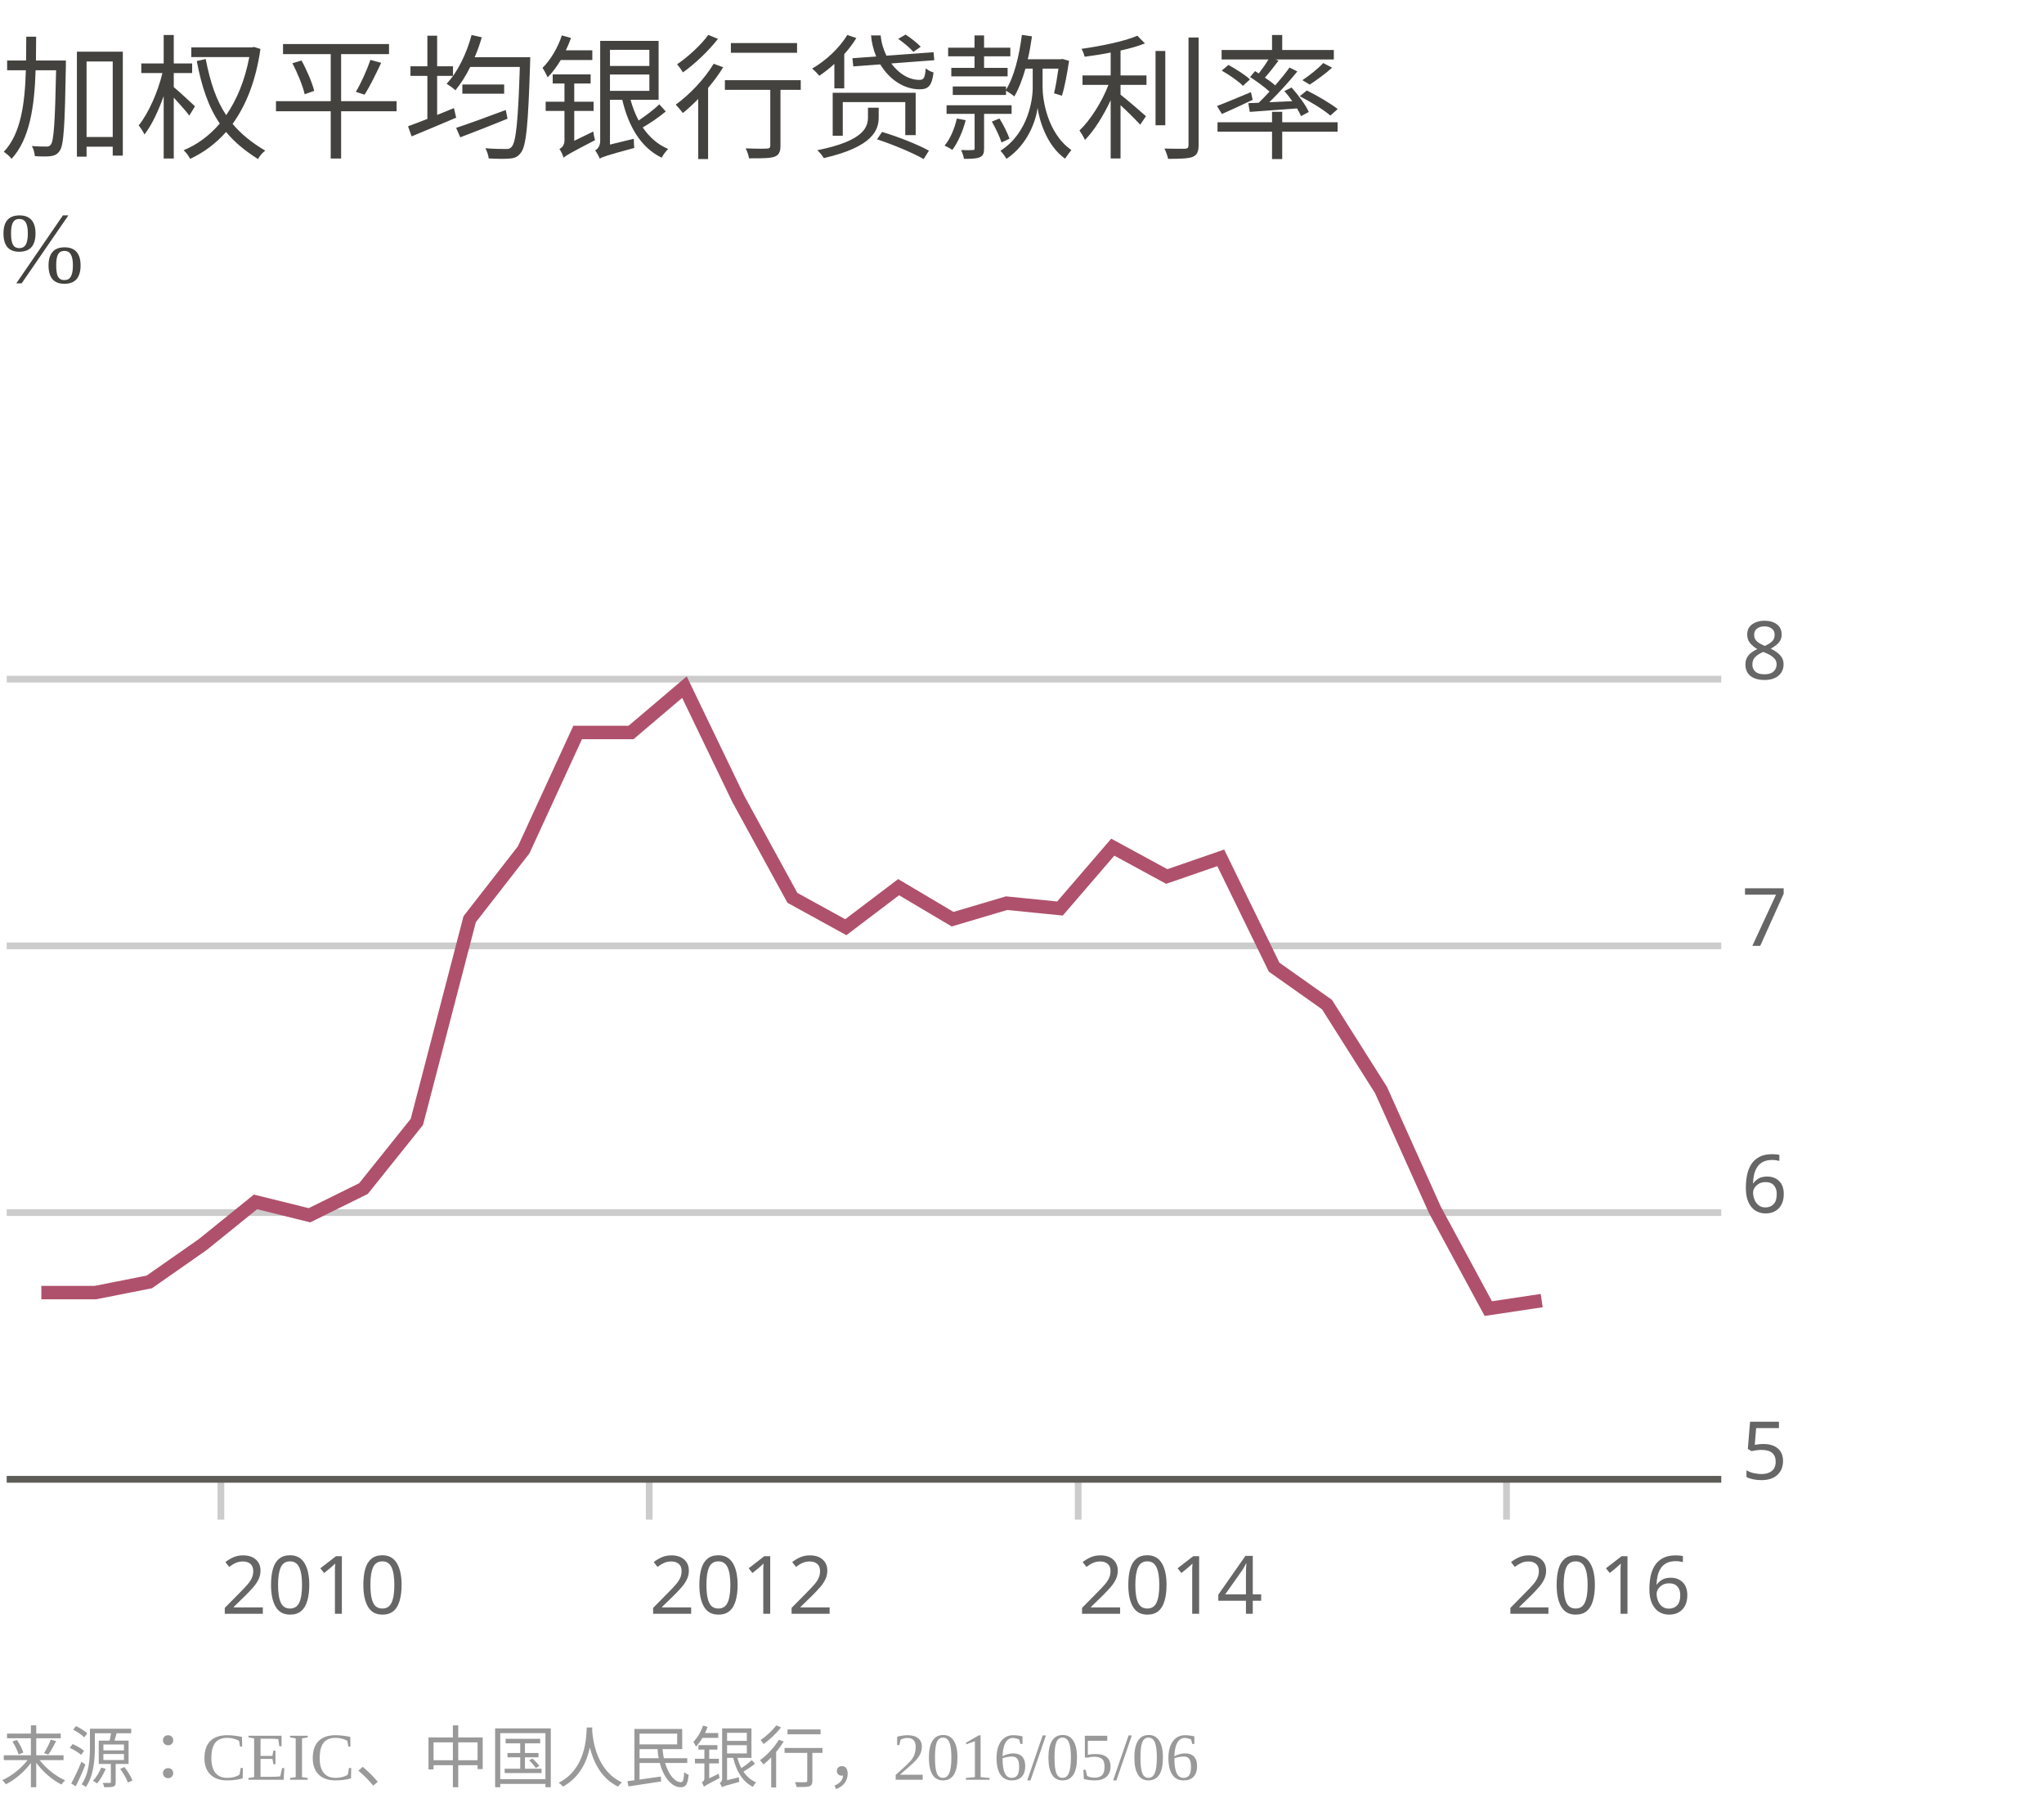
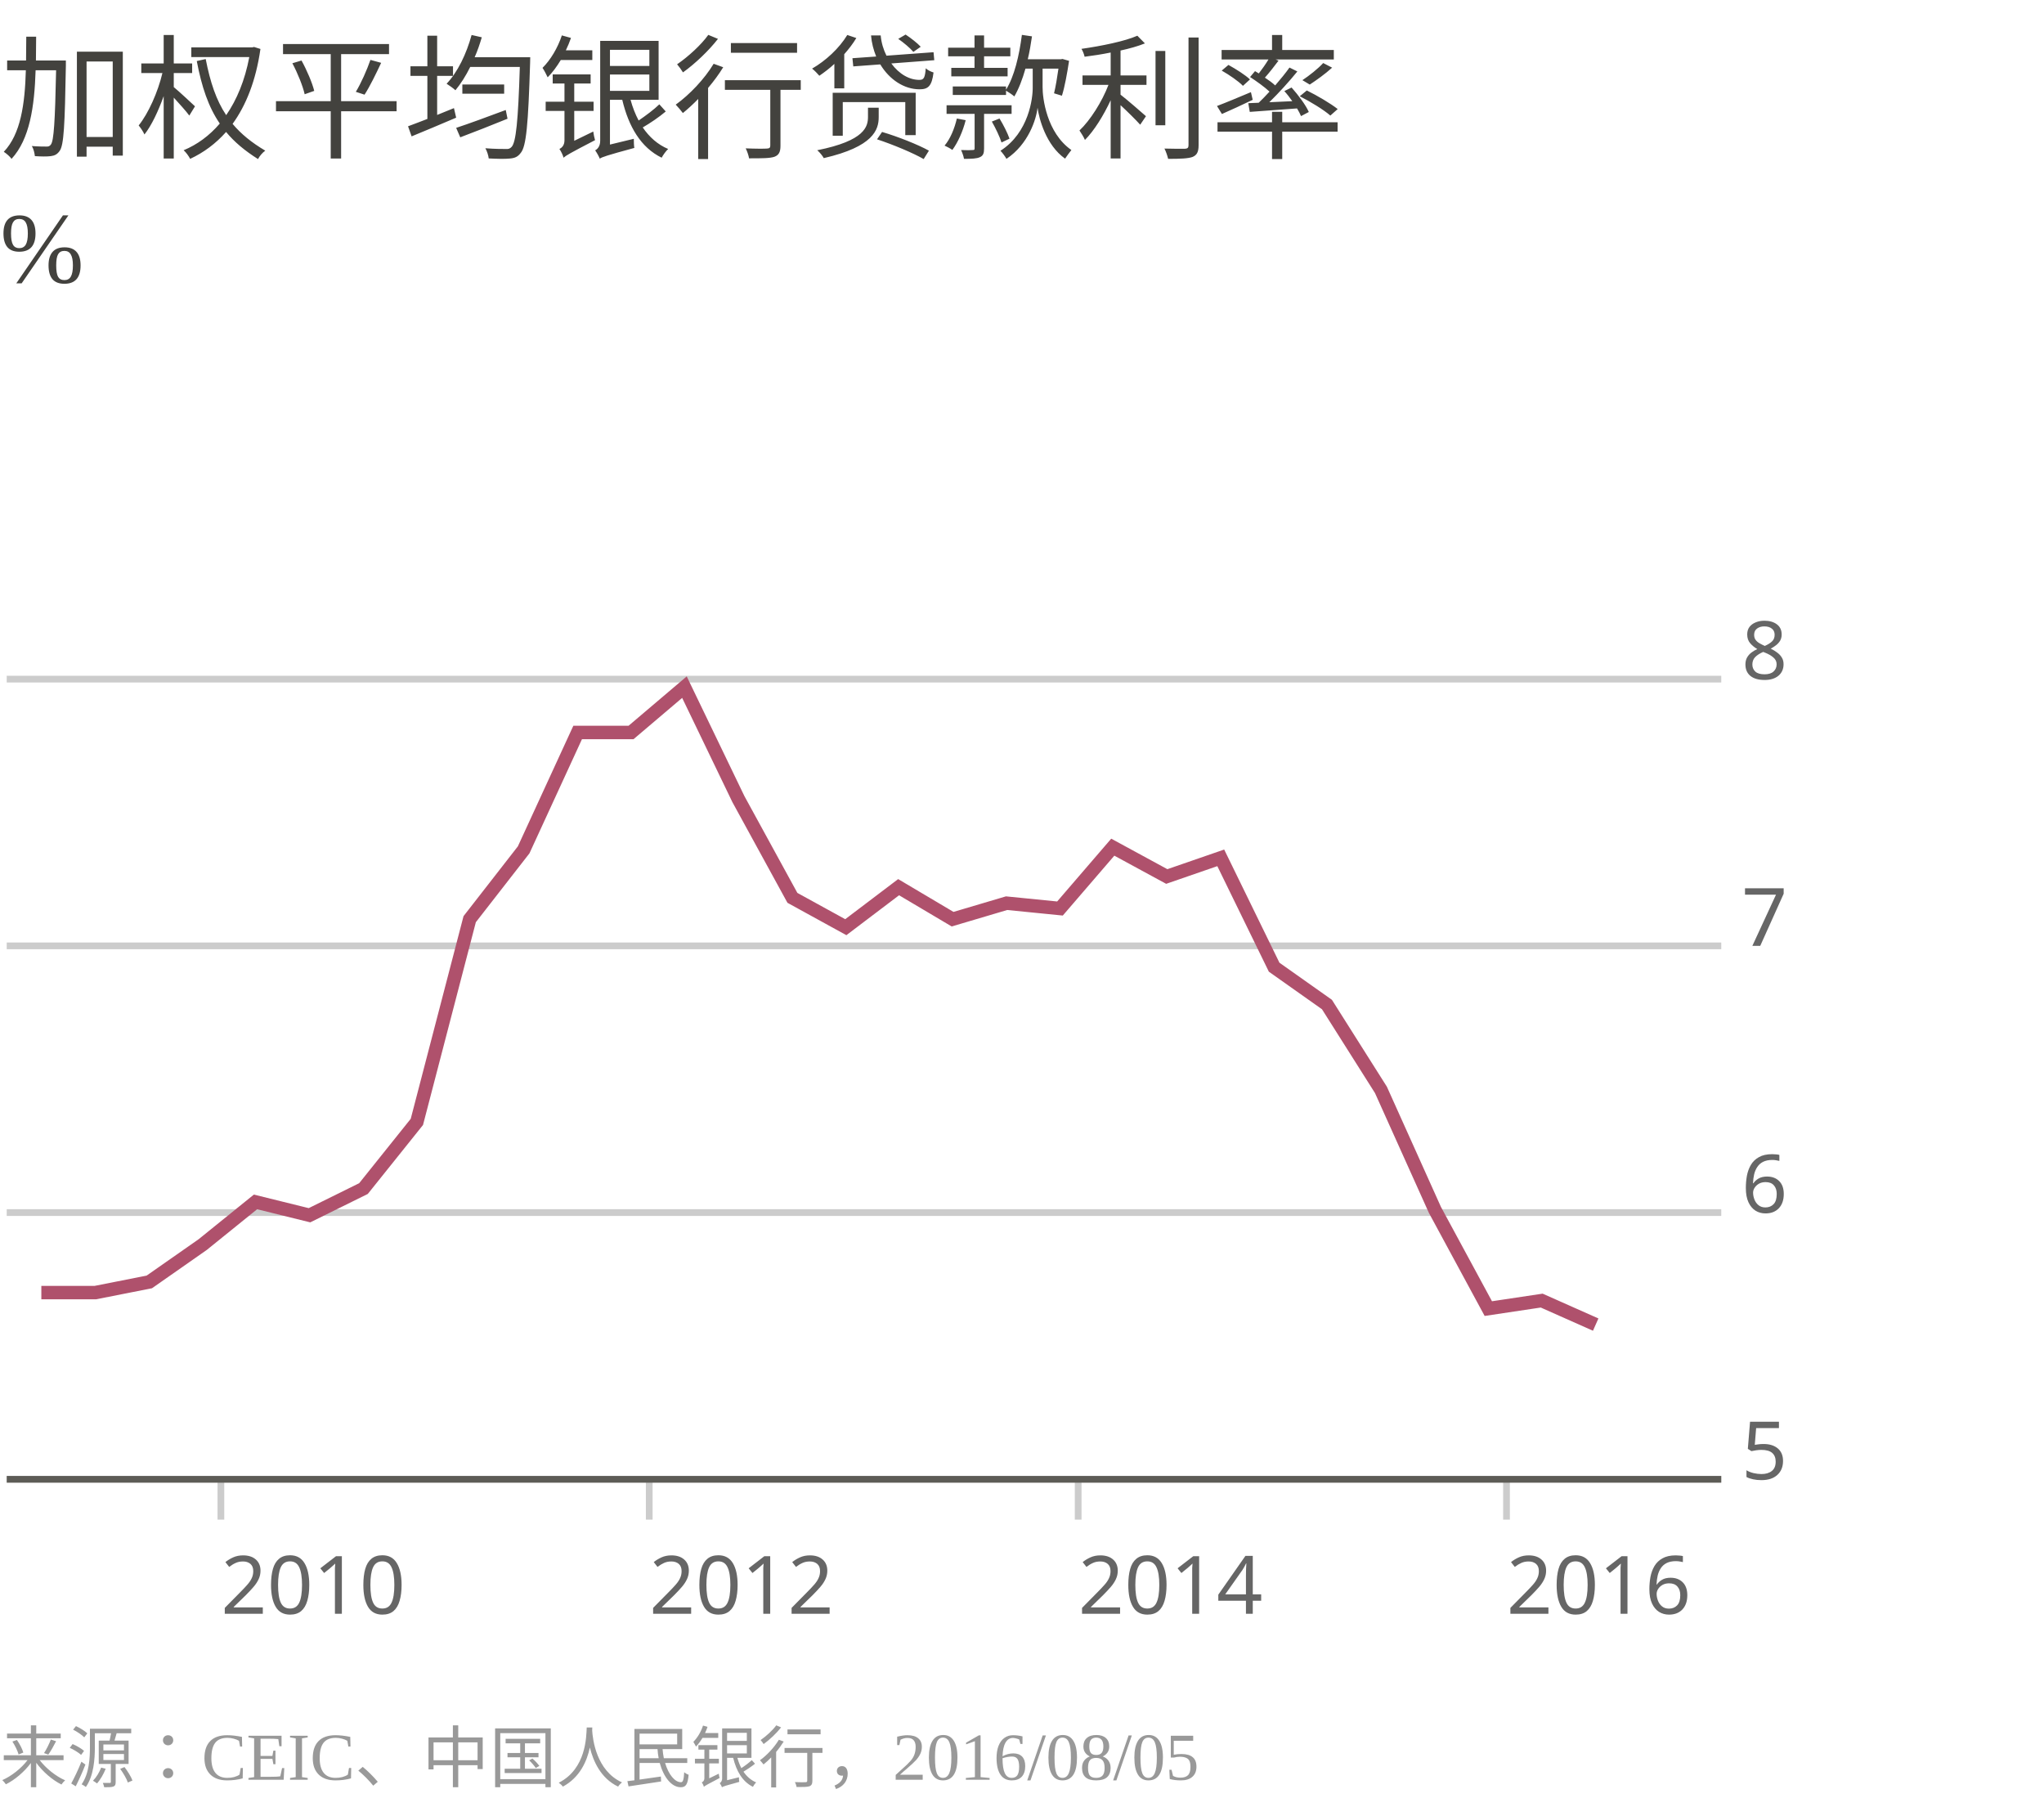
<svg xmlns="http://www.w3.org/2000/svg" viewBox="0 0 304 270">
  <text class="chart-title" fill="#43423e" font-size="20" y="22">加权平均银行贷款利率</text>
  <text class="chart-subtitle" fill="#43423e" font-size="15" y="42">%</text>
-   <text class="chart-source" font-size="10" fill-opacity="0.4" y="265">来源：CEIC、中国人民银行，2016/05/06</text>
+   <text class="chart-source" font-size="10" fill-opacity="0.4" y="265">来源：CEIC、中国人民银行，2016/08/05</text>
  <g transform="translate(1,100)">
    <g transform="translate(0,120)" class="x axis">
      <g class="tick" style="" transform="translate(31.85318,0)">
        <line y2="6" x2="0" fill="none" stroke="#000" stroke-opacity="0.2" />
        <text dy="0" style="" y="20" x="0" font-family="MetricWeb,sans-serif" fill-opacity="0.6" font-size="12" text-anchor="start">2010</text>
      </g>
      <g class="tick" style="" transform="translate(95.55955,0)">
        <line y2="6" x2="0" fill="none" stroke="#000" stroke-opacity="0.2" />
        <text dy="0" style="" y="20" x="0" font-family="MetricWeb,sans-serif" fill-opacity="0.6" font-size="12" text-anchor="start">2012</text>
      </g>
      <g class="tick" style="" transform="translate(159.3532,0)">
        <line y2="6" x2="0" fill="none" stroke="#000" stroke-opacity="0.2" />
        <text dy="0" style="" y="20" x="0" font-family="MetricWeb,sans-serif" fill-opacity="0.6" font-size="12" text-anchor="start">2014</text>
      </g>
      <g class="tick" style="" transform="translate(223.0595,0)">
        <line y2="6" x2="0" fill="none" stroke="#000" stroke-opacity="0.2" />
        <text dy="0" style="" y="20" x="0" font-family="MetricWeb,sans-serif" fill-opacity="0.6" font-size="12" text-anchor="start">2016</text>
      </g>
      <path class="domain" d="M0,0V0H255V0" fill="none" stroke="#74736c" />
    </g>
    <g transform="translate(255,0)" class="y axis">
      <g class="tick" style="" transform="translate(0,120)">
        <line x2="-255" y2="0" fill="none" stroke="#000" stroke-opacity="0.2" />
        <text dy="0" style="text-anchor: start;" x="3" y="0" font-family="MetricWeb,sans-serif" fill-opacity="0.6" font-size="12">5</text>
      </g>
      <g class="tick" style="" transform="translate(0,80.33333)">
        <line x2="-255" y2="0" fill="none" stroke="#000" stroke-opacity="0.2" />
        <text dy="0" style="text-anchor: start;" x="3" y="0" font-family="MetricWeb,sans-serif" fill-opacity="0.6" font-size="12">6</text>
      </g>
      <g class="tick" style="" transform="translate(0,40.66667)">
        <line x2="-255" y2="0" fill="none" stroke="#000" stroke-opacity="0.2" />
        <text dy="0" style="text-anchor: start;" x="3" y="0" font-family="MetricWeb,sans-serif" fill-opacity="0.6" font-size="12">7</text>
      </g>
      <g class="tick" style="" transform="translate(0,1)">
        <line x2="-255" y2="0" fill="none" stroke="#000" stroke-opacity="0.2" />
        <text dy="0" style="text-anchor: start;" x="3" y="0" font-family="MetricWeb,sans-serif" fill-opacity="0.6" font-size="12">8</text>
      </g>
      <path class="domain" d="M-255,1H0V120H-255" fill="none" stroke="#000" stroke-opacity="0" />
    </g>
    <g>
-       <path d="M5.149,92.233L13.178,92.233L21.206,90.647L29.148,85.093L37.002,78.747L45.031,80.73L53.06,76.763L61.001,66.847L68.855,36.7L76.884,26.387L84.913,8.933L92.854,8.933L100.796,2.19L108.824,18.85L116.853,33.527L124.795,37.89L132.649,31.94L140.678,36.7L148.706,34.32L156.648,35.113L164.502,25.99L172.531,30.353L180.56,27.577L188.501,43.84L196.355,49.393L204.384,62.087L212.413,79.937L220.354,94.613L228.296,93.423" stroke-width="2" fill="none" stroke="#af516c" />
+       <path d="M5.149,92.233L13.178,92.233L21.206,90.647L29.148,85.093L37.002,78.747L45.031,80.73L53.06,76.763L61.001,66.847L68.855,36.7L76.884,26.387L84.913,8.933L92.854,8.933L100.796,2.19L108.824,18.85L116.853,33.527L124.795,37.89L132.649,31.94L140.678,36.7L148.706,34.32L156.648,35.113L164.502,25.99L172.531,30.353L180.56,27.577L188.501,43.84L196.355,49.393L204.384,62.087L212.413,79.937L220.354,94.613L228.296,93.423L236.324,96.993" stroke-width="2" fill="none" stroke="#af516c" />
    </g>
  </g>
</svg>
